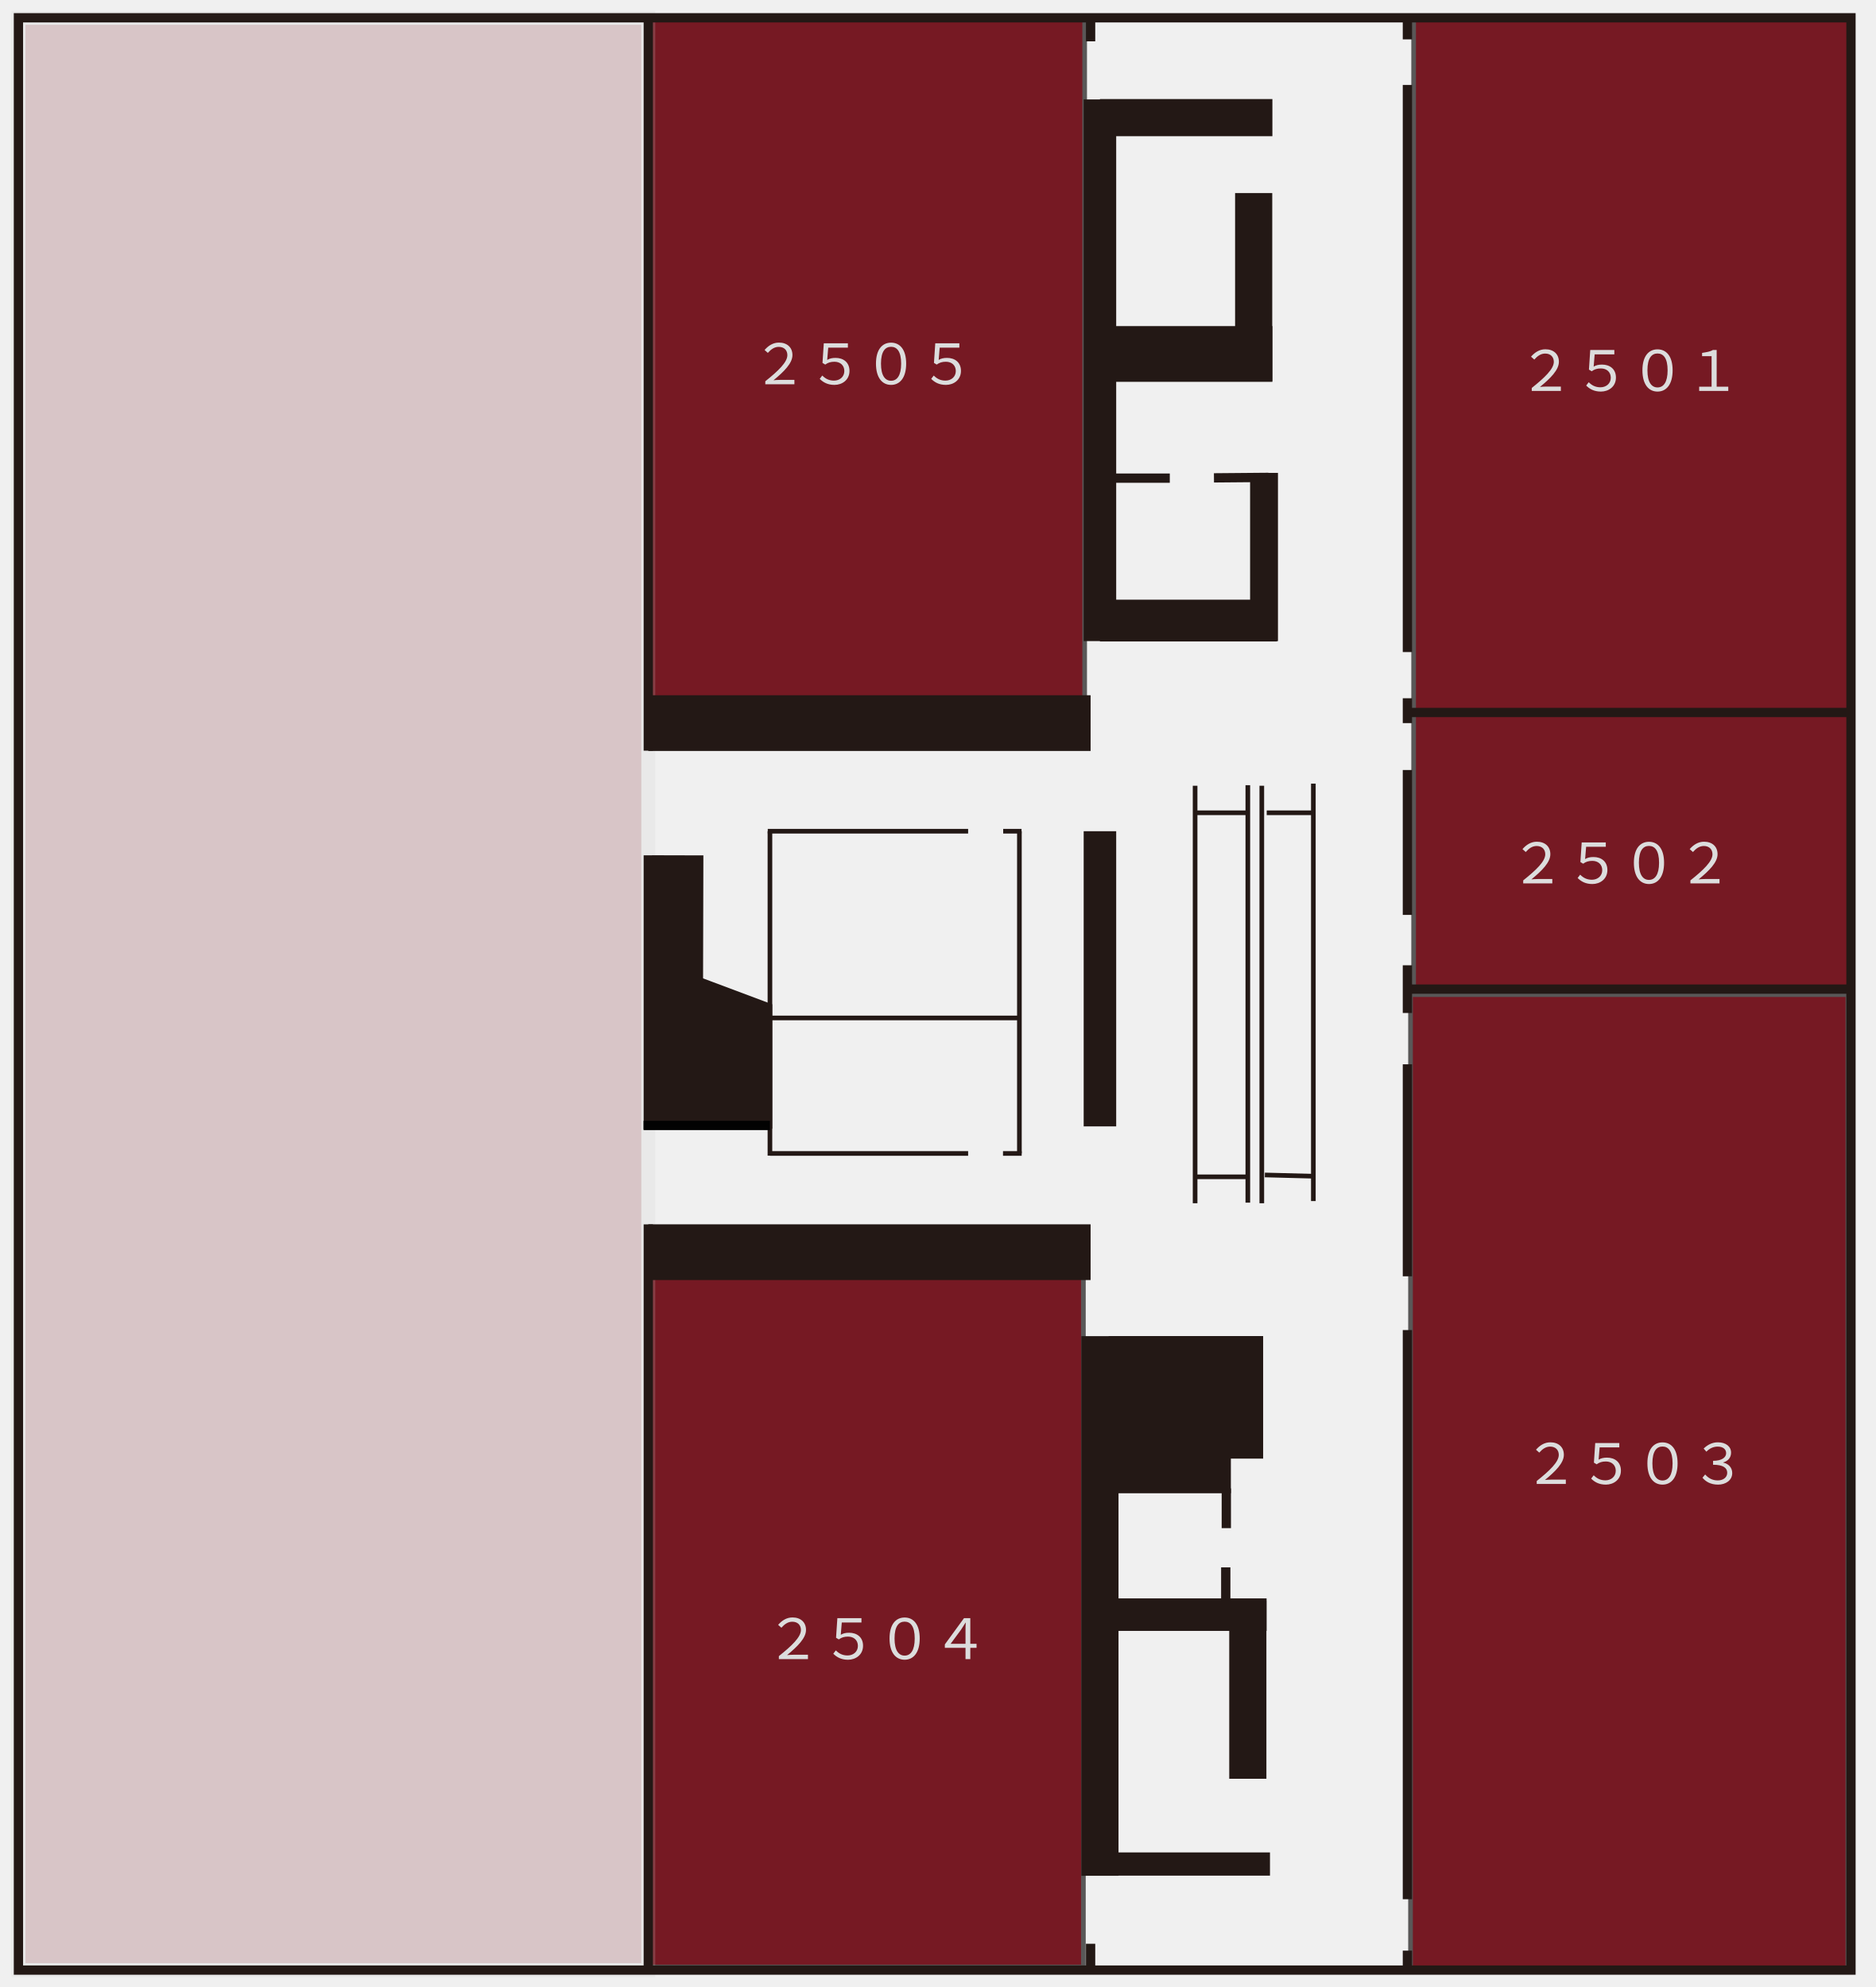
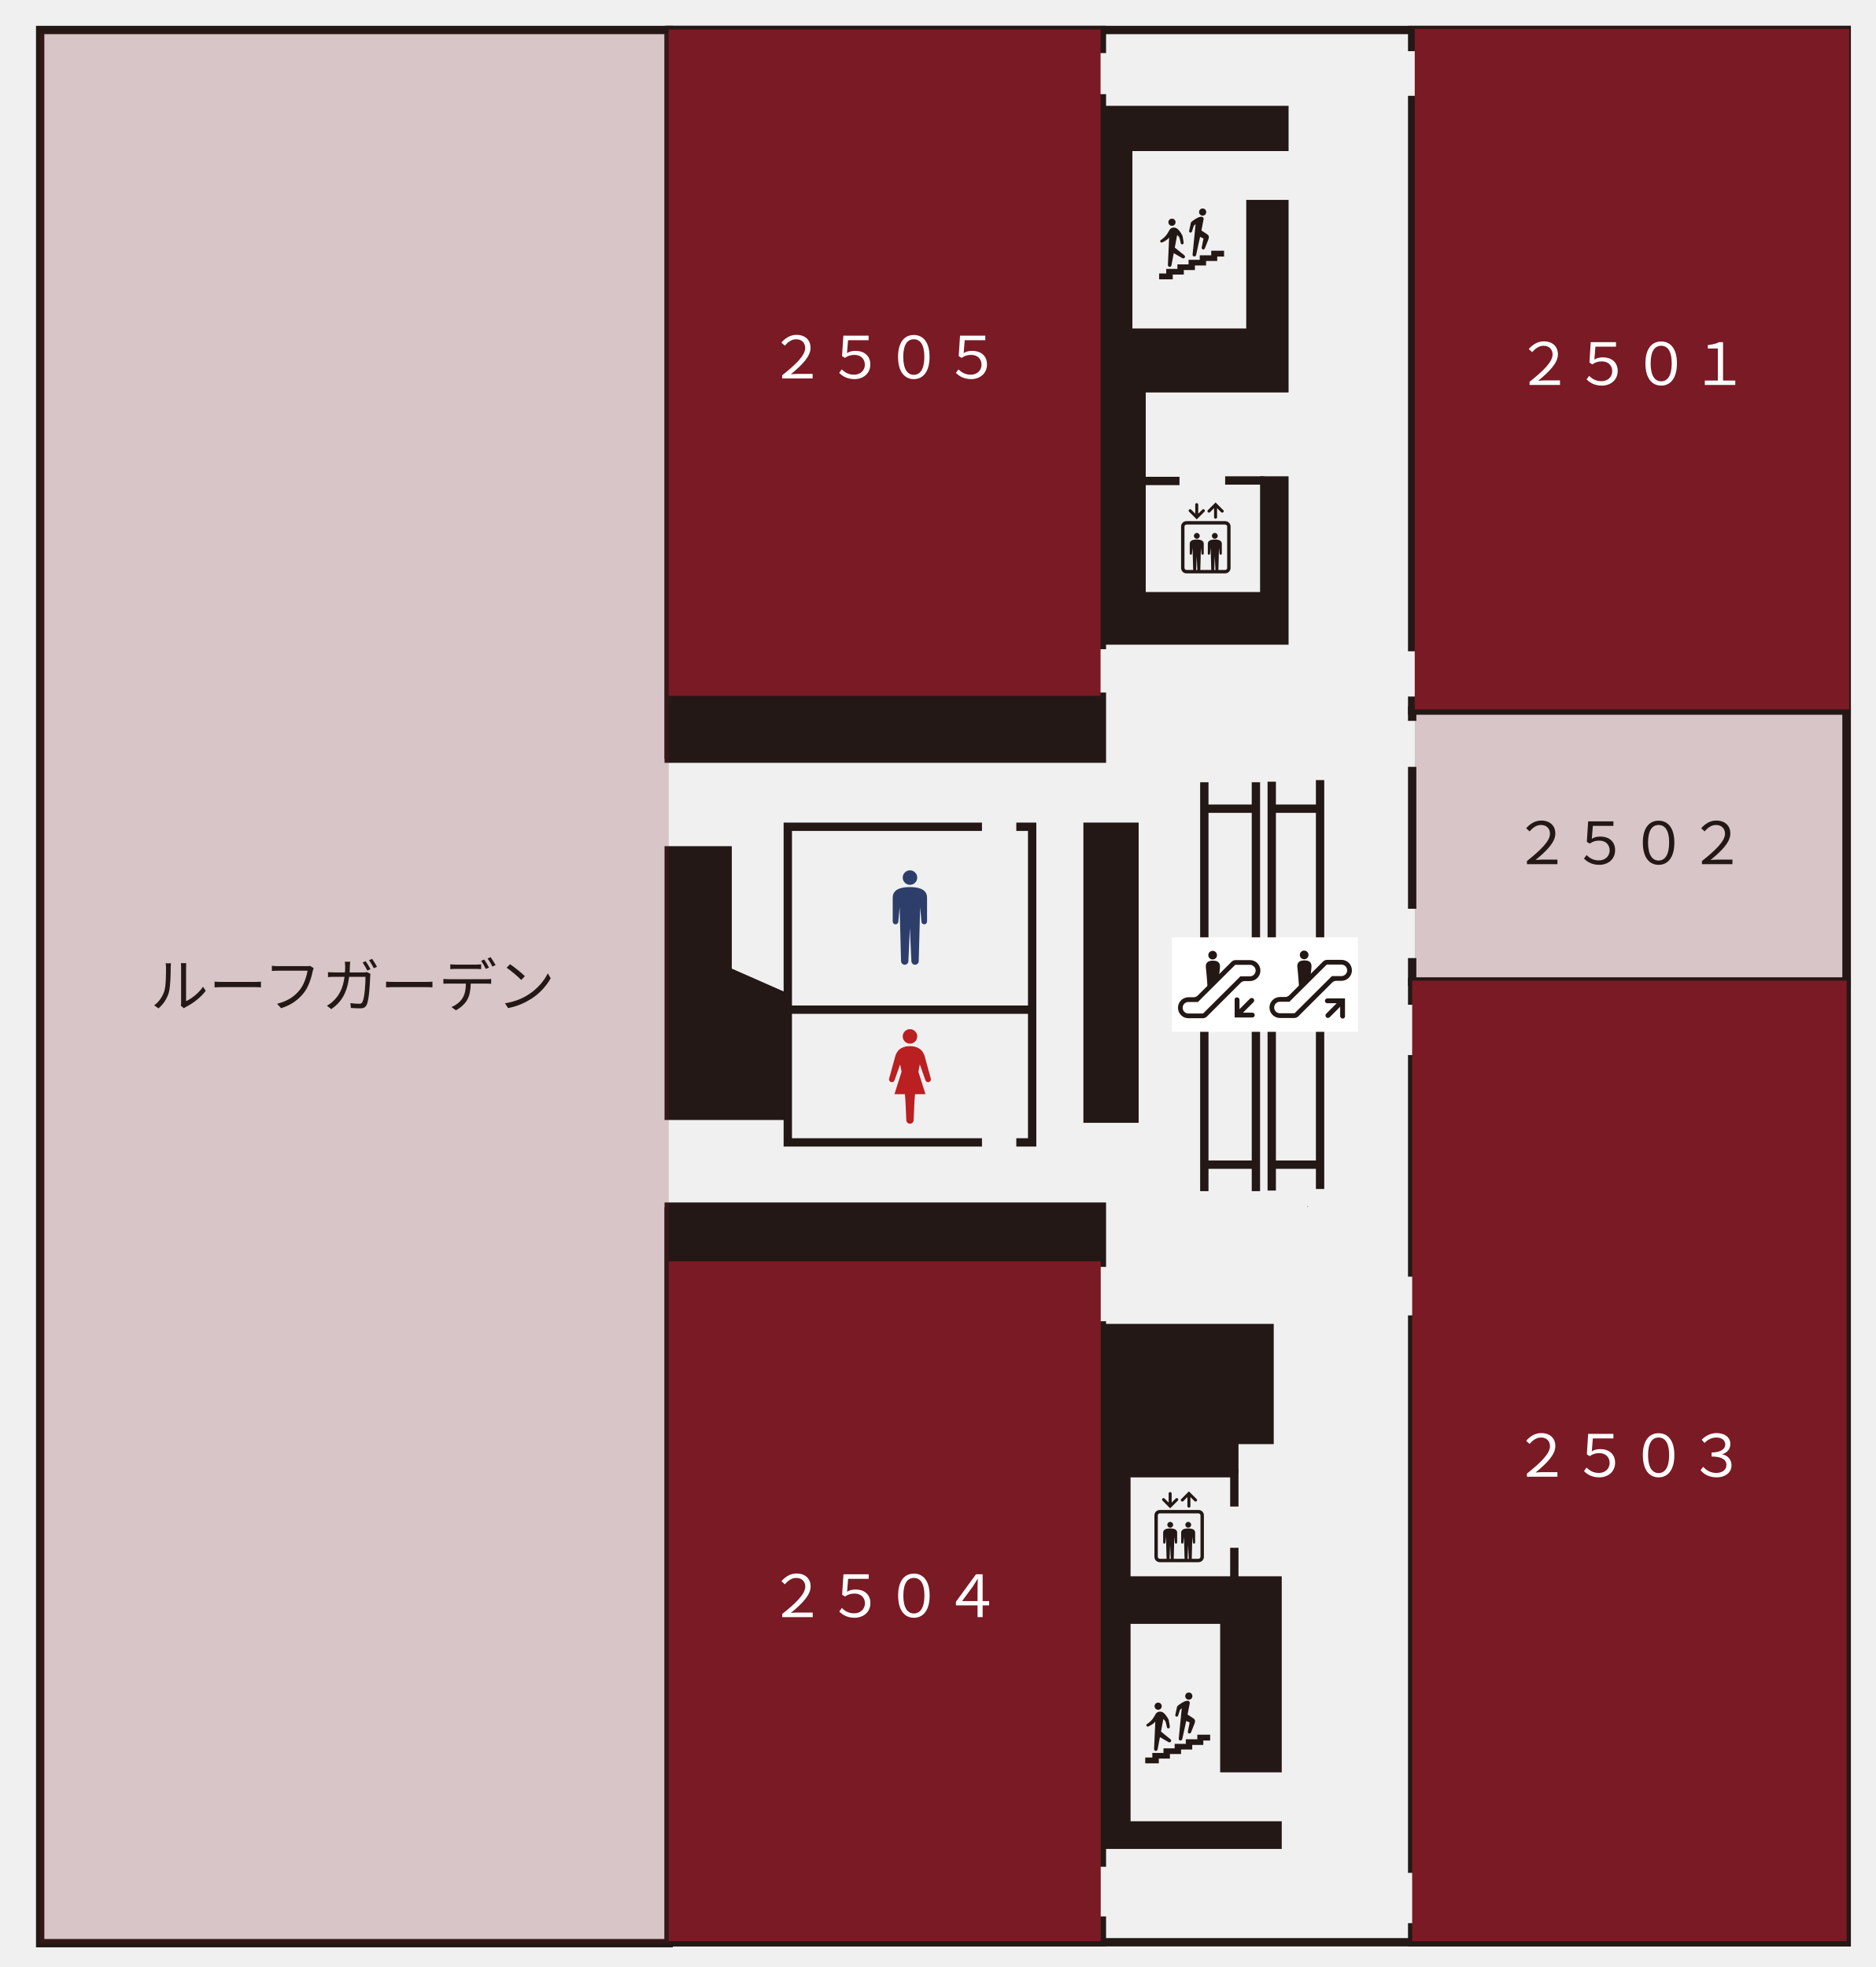
- <svg xmlns="http://www.w3.org/2000/svg" viewBox="0 0 403.8 427.87">
+ <svg xmlns="http://www.w3.org/2000/svg" viewBox="0 0 225.1 236.06">
  <defs>
    <style>
      .cls-1-2-5 {
-         stroke-width: 5px;
+         fill: none;
      }

-       .cls-1-2-5, .cls-2-2-5, .cls-3-2-5, .cls-4-2-5, .cls-5-2-5, .cls-6-2-5, .cls-7-2-5, .cls-8-2-5, .cls-9-2-5, .cls-10-2-5, .cls-11-2-5, .cls-12-2-5, .cls-13-2-5, .cls-14-2-5, .cls-15-2-5, .cls-16-2-5 {
+       .cls-1-2-5, .cls-2-2-5 {
+         stroke: #231815;
        stroke-miterlimit: 10;
      }

-       .cls-1-2-5, .cls-2-2-5, .cls-3-2-5, .cls-4-2-5, .cls-5-2-5, .cls-6-2-5, .cls-7-2-5, .cls-9-2-5, .cls-11-2-5, .cls-12-2-5, .cls-14-2-5, .cls-15-2-5, .cls-16-2-5 {
-         stroke: #231815;
+       .cls-3-2-5, .cls-4-2-5, .cls-5-2-5, .cls-6-2-5, .cls-7-2-5, .cls-8-2-5 {
+         stroke-width: 0px;
      }

-       .cls-1-2-5, .cls-2-2-5, .cls-5-2-5, .cls-6-2-5, .cls-7-2-5, .cls-11-2-5, .cls-14-2-5, .cls-15-2-5, .cls-16-2-5 {
-         fill: none;
-       }
- 
-       .cls-3-2-5, .cls-4-2-5, .cls-9-2-5, .cls-17-2-5 {
+       .cls-3-2-5, .cls-2-2-5, .cls-9-2-5 {
        fill: #231815;
      }

-       .cls-3-2-5, .cls-13-2-5 {
-         stroke-width: 3px;
+       .cls-4-2-5 {
+         opacity: .2;
      }

-       .cls-4-2-5 {
-         stroke-width: 4px;
+       .cls-4-2-5, .cls-8-2-5 {
+         fill: #7a1a24;
      }

-       .cls-5-2-5, .cls-10-2-5 {
-         stroke-width: 2px;
+       .cls-5-2-5 {
+         fill: #2d3e6a;
      }

-       .cls-6-2-5 {
-         stroke-width: 11px;
+       .cls-6-2-5, .cls-10-2-5 {
+         fill: #fff;
      }

      .cls-7-2-5 {
-         stroke-width: 9px;
+         fill: #ba1f21;
      }

-       .cls-8-2-5 {
-         stroke: #595757;
-       }
- 
-       .cls-8-2-5, .cls-13-2-5 {
-         fill: #761923;
-       }
- 
-       .cls-18-2-5 {
-         fill: #dcdddd;
-       }
- 
-       .cls-18-2-5, .cls-17-2-5 {
+       .cls-10-2-5, .cls-9-2-5 {
        font-family: KozGoPr6N-Regular-90ms-RKSJ-H, 'Kozuka Gothic Pr6N';
-         font-size: 12px;
-       }
- 
-       .cls-10-2-5 {
-         fill: #333;
-         stroke: #020202;
-       }
- 
-       .cls-11-2-5 {
-         stroke-width: 7px;
-       }
- 
-       .cls-12-2-5 {
-         fill: #ccc;
-       }
- 
-       .cls-12-2-5, .cls-16-2-5 {
-         stroke-width: 12px;
-       }
- 
-       .cls-13-2-5 {
-         opacity: .2;
-         stroke: #ccc;
-       }
- 
-       .cls-14-2-5 {
-         stroke-width: 6px;
-       }
- 
-       .cls-15-2-5 {
-         stroke-width: 8px;
+         font-size: 7px;
      }
    </style>
  </defs>
-   <g id="_レイヤー_9" data-name="レイヤー 9">
-     
+   <g id="_レイヤー_1" data-name="レイヤー 1">
+     <rect class="cls-4-2-5" x="179.56" y="75.47" width="32.55" height="52.14" transform="translate(297.37 -94.3) rotate(90)" />
+     <polyline class="cls-1-2-5" points="80.48 91.05 80.48 3.6 107.04 3.6" />
+     <line class="cls-1-2-5" x1="80.48" y1="133.91" x2="80.48" y2="102.05" />
+     <polyline class="cls-1-2-5" points="107.04 3.6 221.59 3.6 221.59 233.09 80.48 233.09 80.48 144.81" />
+     <line class="cls-1-2-5" x1="169.45" y1="11.5" x2="169.45" y2="78.16" />
+     <polyline class="cls-1-2-5" points="169.45 83.59 169.45 85.26 221.59 85.26 221.59 3.6 169.45 3.6 169.45 6.14" />
+     <polyline class="cls-1-2-5" points="169.45 230.8 169.45 233.09 221.59 233.09 221.59 117.81 169.45 117.81 169.45 120.58" />
+     <line class="cls-1-2-5" x1="169.45" y1="157.86" x2="169.45" y2="224.76" />
+     <line class="cls-1-2-5" x1="169.45" y1="126.62" x2="169.45" y2="153.21" />
+     <line class="cls-1-2-5" x1="169.45" y1="109.06" x2="169.45" y2="92.03" />
+     <polyline class="cls-1-2-5" points="169.45 86.51 169.45 85.26 221.59 85.26 221.59 117.81 169.45 117.81 169.45 114.98" />
+     <line class="cls-1-2-5" x1="132.22" y1="224.03" x2="132.22" y2="158.56" />
+     <polyline class="cls-1-2-5" points="80.24 151.54 132.22 151.54 132.22 151.54 132.22 144.81 80.24 144.81 80.24 233.09 132.22 233.09 132.22 229.99" />
+     <line class="cls-1-2-5" x1="132.22" y1="11.3" x2="132.22" y2="77.91" />
+     <polyline class="cls-1-2-5" points="80.24 83.57 132.22 83.61 132.22 91.05 80.24 91.05 80.24 3.6 132.22 3.6 132.22 6.37" />
+     <g>
+       <polyline class="cls-1-2-5" points="121.95 99.22 123.85 99.22 123.85 137.1 121.95 137.1" />
+       <g>
+         <polyline class="cls-1-2-5" points="117.83 137.1 94.53 137.1 94.53 99.22 117.83 99.22" />
+         <line class="cls-1-2-5" x1="123.85" y1="121.17" x2="94.53" y2="121.17" />
+       </g>
+     </g>
+     <rect class="cls-2-2-5" x="115.81" y="113.92" width="35.03" height="5.63" transform="translate(250.05 -16.59) rotate(90)" />
+     <polyline class="cls-1-2-5" points="132.22 221.39 153.3 221.39 153.3 219.07 135.16 219.07 135.16 194.38 146.91 194.38 146.91 212.2 153.3 212.2 153.3 189.67 148.11 189.67 148.11 185.75" />
+     <polyline class="cls-1-2-5" points="148.11 189.67 135.16 189.67 135.16 176.8 148.11 176.8 148.11 180.8" />
+     <polyline class="cls-1-2-5" points="148.11 176.8 148.11 172.81 152.34 172.81 152.34 159.38 132.22 159.38" />
+     <polyline class="cls-2-2-5" points="132.22 13.2 154.12 13.2 154.12 17.63 135.38 17.63 135.38 39.92 150.04 39.92 150.04 24.49 154.12 24.49 154.12 46.6 136.98 46.6 136.98 71.55 151.7 71.55 151.7 57.66 154.12 57.66 154.12 76.87 132.22 76.87" />
+     <line class="cls-1-2-5" x1="151.7" y1="57.66" x2="147.01" y2="57.66" />
+     <line class="cls-1-2-5" x1="141.53" y1="57.72" x2="136.98" y2="57.72" />
+     <line class="cls-1-2-5" x1="150.7" y1="93.88" x2="150.7" y2="142.95" />
+     <line class="cls-1-2-5" x1="152.6" y1="93.81" x2="152.6" y2="142.88" />
+     <polyline class="cls-1-2-5" points="158.4 93.62 158.4 96.81 158.4 142.69" />
+     <line class="cls-1-2-5" x1="144.51" y1="93.88" x2="144.51" y2="142.95" />
+     <line class="cls-1-2-5" x1="152.6" y1="97.05" x2="158.4" y2="97.05" />
+     <line class="cls-1-2-5" x1="158.4" y1="139.77" x2="152.6" y2="139.77" />
+     <line class="cls-1-2-5" x1="150.7" y1="139.77" x2="144.51" y2="139.77" />
+     <line class="cls-1-2-5" x1="150.7" y1="97.05" x2="144.51" y2="97.05" />
+     <text class="cls-9-2-5" transform="translate(181.52 103.71)">
+       <tspan x="0" y="0">２５０２</tspan>
+     </text>
+     <polyline class="cls-2-2-5" points="94.53 133.91 80.24 133.91 80.24 102.05 87.31 102.05 87.31 116.57 94.53 119.75" />
+     <rect class="cls-3-2-5" x="102.51" y="61.34" width="7.44" height="51.98" transform="translate(193.56 -18.9) rotate(90)" />
+     <rect class="cls-3-2-5" x="103.1" y="122.19" width="6.74" height="51.98" transform="translate(254.65 41.71) rotate(90)" />
+     <polygon class="cls-3-2-5" points="153.3 219.07 135.16 219.07 135.16 194.38 146.91 194.38 146.91 212.2 153.3 212.2 153.3 194.38 153.3 191.29 153.3 189.67 135.16 189.67 135.16 176.8 148.11 176.8 148.11 172.58 152.34 172.58 152.34 159.38 132.22 159.38 132.22 171.73 132.22 172.58 132.22 176.33 132.08 176.33 132.08 221.39 133.62 221.39 135.16 221.39 153.3 221.39 153.3 219.07" />
+     <g>
+       <path class="cls-3-2-5" d="m144.74,25.45c0,.24-.19.43-.43.43s-.43-.19-.43-.43.19-.43.43-.43.43.19.43.43Z" />
+       <polygon class="cls-3-2-5" points="146.88 30.09 145.34 30.09 145.34 30.64 143.96 30.64 143.96 31.18 142.62 31.18 142.62 31.73 141.28 31.73 141.28 32.27 139.94 32.27 139.94 32.82 139.09 32.82 139.09 33.52 140.72 33.52 140.72 32.95 142.05 32.95 142.05 32.41 143.38 32.41 143.38 31.86 144.72 31.86 144.72 31.32 146.06 31.32 146.06 30.79 146.88 30.79 146.88 30.09" />
+       <path class="cls-3-2-5" d="m144.83,28.1c-.32-.21-.63-.41-.67-.44.11-.54.21-1.03.26-1.33,0,0,.04-.27-.17-.31-.3-.06-.72.17-1.2.53-.05.04-.13.1-.16.21-.03.1-.14.69-.2.94-.02.09.03.19.13.21.09.02.18-.03.21-.13.07-.21.2-.65.22-.68.02-.04.21-.19.21-.19l-.36,3.66c0,.11.09.19.19.21.12.01.22-.08.24-.2,0,0,.24-1.06.47-2.15l.41.19-.21,1.06c-.03.1.02.21.12.25.1.03.21-.02.25-.12,0,0,.37-.9.42-1.06.05-.17.18-.43-.15-.64Z" />
+       <g>
+         <path class="cls-3-2-5" d="m141.06,26.67c0,.24-.19.43-.43.43s-.43-.19-.43-.43.19-.43.43-.43.43.19.43.43Z" />
+         <path class="cls-3-2-5" d="m142.03,29.13s-.06-.47-.12-.76c-.02-.07-.04-.13-.09-.22-.17-.29-.41-.63-.63-.75-.35-.18-.69-.08-.86.2-.17.3-.39.78-1,1.18-.08.05-.14.12-.11.21.03.09.12.14.21.11.01,0,.02,0,.03-.01.13-.06.65-.3.83-.59l-.15,3.28c-.01.12.07.23.19.25.12.01.22-.08.24-.2l.68-3.63s.22.18.27.33c.04.1.11.39.16.65,0,0,0,0,0,0,.02.1.1.16.19.15.09-.01.16-.1.15-.19Z" />
+         <path class="cls-3-2-5" d="m142.11,30.64l-1.21-.98-.1.7,1.06.61c.09.07.22.05.29-.04.07-.09.05-.22-.04-.29Z" />
+       </g>
+     </g>
+     <g>
+       <path class="cls-3-2-5" d="m143.08,203.55c0,.24-.19.43-.43.43s-.43-.19-.43-.43.19-.43.43-.43.43.19.43.43Z" />
+       <polygon class="cls-3-2-5" points="145.21 208.18 143.67 208.18 143.67 208.73 142.29 208.73 142.29 209.28 140.95 209.28 140.95 209.82 139.61 209.82 139.61 210.37 138.27 210.37 138.27 210.92 137.42 210.92 137.42 211.62 139.05 211.62 139.05 211.05 140.38 211.05 140.38 210.5 141.72 210.5 141.72 209.96 143.06 209.96 143.06 209.41 144.39 209.41 144.39 208.88 145.21 208.88 145.21 208.18" />
+       <path class="cls-3-2-5" d="m143.17,206.2c-.32-.21-.63-.41-.67-.44.11-.54.21-1.03.26-1.33,0,0,.04-.27-.17-.31-.3-.06-.72.17-1.2.53-.05.04-.13.1-.16.21-.03.1-.14.69-.2.94-.02.09.03.19.13.21.09.02.18-.03.21-.13.07-.21.2-.65.22-.68.02-.04.21-.19.21-.19l-.36,3.66c0,.11.09.19.19.21.12.01.22-.08.24-.2,0,0,.24-1.06.47-2.15l.41.19-.21,1.06c-.03.1.02.21.12.25.1.03.21-.02.25-.12,0,0,.37-.9.42-1.06.05-.17.18-.43-.15-.64Z" />
+       <g>
+         <path class="cls-3-2-5" d="m139.4,204.76c0,.24-.19.43-.43.43s-.43-.19-.43-.43.19-.43.43-.43.43.19.43.43Z" />
+         <path class="cls-3-2-5" d="m140.37,207.23s-.06-.47-.12-.76c-.02-.07-.04-.13-.09-.22-.17-.29-.41-.63-.63-.75-.35-.18-.69-.08-.86.2-.17.3-.39.78-1,1.18-.08.05-.14.12-.11.21.03.09.12.14.21.11.01,0,.02,0,.03-.01.13-.06.65-.3.83-.59l-.15,3.28c-.01.12.07.23.19.25.12.01.22-.08.24-.2l.68-3.63s.22.18.27.33c.04.1.11.39.16.65,0,0,0,0,0,0,.02.1.1.16.19.15.09-.01.16-.1.15-.19Z" />
+         <path class="cls-3-2-5" d="m140.45,208.73l-1.21-.98-.1.7,1.06.61c.09.07.22.05.29-.04.07-.09.05-.22-.04-.29Z" />
+       </g>
+     </g>
+     <g>
+       <g>
+         <path class="cls-3-2-5" d="m140.77,182.99c0,.2-.16.35-.35.35s-.35-.16-.35-.35.16-.35.35-.35.35.16.35.35Z" />
+         <path class="cls-3-2-5" d="m140.41,183.43c-.25,0-.84.02-.84.51v1.17c0,.08.06.14.13.14.08,0,.14-.06.14-.13l.07-.71.07,2.64c0,.1.08.18.18.18s.18-.08.18-.18l.07-1.62.07,1.62c0,.1.08.18.18.18s.18-.08.18-.18l.07-2.64.07.71c0,.08.07.13.14.13.08,0,.13-.07.13-.14v-1.17c0-.49-.59-.51-.84-.51Z" />
+       </g>
+       <g>
+         <path class="cls-3-2-5" d="m142.93,182.99c0,.2-.16.35-.35.35s-.35-.16-.35-.35.16-.35.35-.35.35.16.35.35Z" />
+         <path class="cls-3-2-5" d="m142.57,183.43c-.25,0-.84.02-.84.51v1.17c0,.08.06.14.13.14.08,0,.14-.06.14-.13l.07-.71.07,2.64c0,.1.08.18.18.18s.18-.08.18-.18l.07-1.62.07,1.62c0,.1.08.18.18.18s.18-.08.18-.18l.07-2.64.07.71c0,.08.07.13.14.13.08,0,.13-.07.13-.14v-1.17c0-.49-.59-.51-.84-.51Z" />
+       </g>
+       <path class="cls-3-2-5" d="m143.81,187.48h-4.64c-.36,0-.65-.29-.65-.65v-4.97c0-.36.29-.65.65-.65h4.64c.36,0,.65.29.65.65v4.97c0,.36-.29.65-.65.65Zm-4.64-5.86c-.13,0-.24.11-.24.24v4.97c0,.13.11.24.24.24h4.64c.13,0,.24-.11.24-.24v-4.97c0-.13-.11-.24-.24-.24h-4.64Z" />
+       <path class="cls-3-2-5" d="m143.58,179.9l-.79-.79h0s-.13-.13-.13-.13l-.13.13h0s-.79.79-.79.79c-.07.07-.07.18,0,.25.07.07.18.07.25,0l.49-.49v1.09c0,.1.08.18.18.18s.18-.08.18-.18v-1.09s.49.49.49.49c.04.04.08.05.13.05s.09-.02.13-.05c.07-.07.07-.18,0-.25Z" />
+       <path class="cls-3-2-5" d="m141.33,179.84c-.07-.07-.18-.07-.25,0l-.49.49v-1.09c0-.1-.08-.18-.18-.18s-.18.08-.18.18v1.09s-.49-.49-.49-.49c-.07-.07-.18-.07-.25,0-.07.07-.07.18,0,.25l.79.79h0s.13.13.13.13l.13-.13h0s.79-.79.79-.79c.07-.07.07-.18,0-.25Z" />
+     </g>
+     <g>
+       <g>
+         <path class="cls-3-2-5" d="m143.96,64.31c0,.2-.16.35-.35.35s-.35-.16-.35-.35.16-.35.35-.35.35.16.35.35Z" />
+         <path class="cls-3-2-5" d="m143.6,64.75c-.25,0-.84.02-.84.51v1.17c0,.08.06.14.13.14.08,0,.14-.06.14-.13l.07-.71.07,2.64c0,.1.08.18.18.18s.18-.08.18-.18l.07-1.62.07,1.62c0,.1.08.18.18.18s.18-.08.18-.18l.07-2.64.07.71c0,.08.07.13.14.13.08,0,.13-.07.13-.14v-1.17c0-.49-.59-.51-.84-.51Z" />
+       </g>
+       <g>
+         <path class="cls-3-2-5" d="m146.12,64.31c0,.2-.16.35-.35.35s-.35-.16-.35-.35.16-.35.35-.35.35.16.35.35Z" />
+         <path class="cls-3-2-5" d="m145.77,64.75c-.25,0-.84.02-.84.51v1.17c0,.08.06.14.13.14.08,0,.14-.06.14-.13l.07-.71.07,2.64c0,.1.08.18.18.18s.18-.08.18-.18l.07-1.62.07,1.62c0,.1.08.18.18.18s.18-.08.18-.18l.07-2.64.07.71c0,.08.07.13.14.13.08,0,.13-.07.13-.14v-1.17c0-.49-.59-.51-.84-.51Z" />
+       </g>
+       <path class="cls-3-2-5" d="m147.01,68.81h-4.64c-.36,0-.65-.29-.65-.65v-4.97c0-.36.29-.65.65-.65h4.64c.36,0,.65.29.65.65v4.97c0,.36-.29.65-.65.65Zm-4.64-5.86c-.13,0-.24.11-.24.24v4.97c0,.13.11.24.24.24h4.64c.13,0,.24-.11.24-.24v-4.97c0-.13-.11-.24-.24-.24h-4.64Z" />
+       <path class="cls-3-2-5" d="m146.78,61.22l-.79-.79h0s-.13-.13-.13-.13l-.13.13h0s-.79.79-.79.79c-.07.07-.07.18,0,.25.07.07.18.07.25,0l.49-.49v1.09c0,.1.08.18.18.18s.18-.08.18-.18v-1.09s.49.49.49.49c.04.04.08.05.13.05s.09-.02.13-.05c.07-.07.07-.18,0-.25Z" />
+       <path class="cls-3-2-5" d="m144.52,61.16c-.07-.07-.18-.07-.25,0l-.49.49v-1.09c0-.1-.08-.18-.18-.18s-.18.08-.18.18v1.09s-.49-.49-.49-.49c-.07-.07-.18-.07-.25,0-.07.07-.07.18,0,.25l.79.79h0s.13.13.13.13l.13-.13h0s.79-.79.79-.79c.07-.07.07-.18,0-.25Z" />
+     </g>
+     <g>
+       <path class="cls-5-2-5" d="m110.06,105.32c0,.48-.39.87-.87.87s-.87-.39-.87-.87.39-.87.87-.87.87.39.87.87Z" />
+       <path class="cls-5-2-5" d="m109.19,106.46c-.62,0-2.07.06-2.07,1.26v2.86c0,.19.14.35.32.35.19,0,.35-.14.35-.32l.16-1.74.17,6.47c0,.24.2.44.44.44s.44-.2.44-.44l.18-3.98.18,3.98c0,.24.2.44.44.44s.44-.2.44-.44l.17-6.47.16,1.74c0,.19.17.33.35.32s.33-.17.32-.35v-2.86c0-1.2-1.45-1.26-2.07-1.26Z" />
+     </g>
+     <g>
+       <path class="cls-7-2-5" d="m109.19,125.25c.48,0,.87-.39.87-.87s-.39-.87-.87-.87-.87.39-.87.87.39.87.87.87Z" />
+       <path class="cls-7-2-5" d="m111.68,129.41l-.69-2.52c-.28-1.16-1.19-1.34-1.8-1.34s-1.52.17-1.8,1.34l-.69,2.52c-.07.17.02.37.19.44.17.07.37-.02.44-.19l.68-1.92.17.88-.85,2.69h1.25s.07.84.07.84l.1,2.27c0,.24.2.44.44.44s.44-.2.44-.44l.1-2.27.07-.84h1.25s-.85-2.69-.85-2.69l.17-.88.68,1.92c.07.17.26.26.44.19.17-.07.26-.26.19-.44Z" />
+     </g>
+     <rect class="cls-3-2-5" x="156.88" y="144.74" width=".07" height=".07" transform="translate(301.69 -12.13) rotate(90)" />
+     <g>
+       <rect class="cls-6-2-5" x="151.6" y="112.49" width="11.34" height="11.34" />
+       <g>
+         <path class="cls-3-2-5" d="m161.39,121.94v-1.83s0,0,0,0v-.29s-.29,0-.29,0c0,0,0,0,0,0h-1.83c-.16,0-.29.13-.29.29s.13.29.29.29h1.12s-1.26,1.26-1.26,1.26c-.11.11-.11.3,0,.42.11.11.3.11.42,0l1.26-1.26v1.12c0,.08.03.15.09.21.05.05.13.09.21.09.16,0,.29-.13.29-.29Z" />
+         <g>
+           <path class="cls-3-2-5" d="m160.96,115.19h-1.74c-.14,0-.34.08-.44.18l-4.11,4.1c-.1.1-.3.18-.44.18h-.64c-.69,0-1.26.56-1.26,1.26s.56,1.26,1.26,1.26h1.74c.14,0,.34-.08.44-.18l4.11-4.1c.1-.1.3-.18.44-.18h.64c.69,0,1.26-.56,1.26-1.26s-.56-1.26-1.26-1.26Zm0,1.95h-1.14s-4.48,4.46-4.48,4.46h-1.76c-.38,0-.69-.31-.69-.69s.31-.69.69-.69h1.14s4.48-4.46,4.48-4.46h1.76c.38,0,.69.31.69.69s-.31.69-.69.69Z" />
+           <path class="cls-3-2-5" d="m157.01,114.6c0,.29-.23.52-.52.52s-.52-.23-.52-.52.23-.52.52-.52.52.23.52.52Z" />
+           <path class="cls-3-2-5" d="m157.36,116.13c.1-.8-.48-.87-.84-.87s-.94.07-.84.87c.09.75.18,2.13.19,2.26l1.4-1.32c.03-.34.06-.67.09-.93Z" />
+         </g>
+       </g>
+     </g>
+     <g>
+       <rect class="cls-6-2-5" x="140.62" y="112.49" width="11.34" height="11.34" />
+       <g>
+         <path class="cls-3-2-5" d="m148.15,119.99v1.83s0,0,0,0v.29s.29,0,.29,0c0,0,0,0,0,0h1.83c.16,0,.29-.13.29-.29s-.13-.29-.29-.29h-1.12s1.26-1.26,1.26-1.26c.11-.11.11-.3,0-.42-.11-.11-.3-.11-.42,0l-1.26,1.26v-1.12c0-.08-.03-.15-.09-.21-.05-.05-.13-.09-.21-.09-.16,0-.29.13-.29.29Z" />
+         <g>
+           <path class="cls-3-2-5" d="m149.98,115.22h-1.74c-.14,0-.34.08-.44.18l-4.11,4.1c-.1.1-.3.18-.44.18h-.64c-.69,0-1.26.56-1.26,1.26s.56,1.26,1.26,1.26h1.74c.14,0,.34-.08.44-.18l4.11-4.1c.1-.1.3-.18.44-.18h.64c.69,0,1.26-.56,1.26-1.26s-.56-1.26-1.26-1.26Zm0,1.95h-1.14s-4.48,4.46-4.48,4.46h-1.76c-.38,0-.69-.31-.69-.69s.31-.69.69-.69h1.14s4.48-4.46,4.48-4.46h1.76c.38,0,.69.31.69.69s-.31.69-.69.69Z" />
+           <path class="cls-3-2-5" d="m146.03,114.63c0,.29-.23.52-.52.52s-.52-.23-.52-.52.23-.52.52-.52.52.23.52.52Z" />
+           <path class="cls-3-2-5" d="m146.38,116.16c.1-.8-.48-.87-.84-.87s-.94.07-.84.87c.09.75.18,2.13.19,2.26l1.4-1.32c.03-.34.06-.67.09-.93Z" />
+         </g>
+       </g>
+     </g>
+     <polyline class="cls-1-2-5" points="80.24 91.09 80.24 3.6 4.82 3.6 4.82 233.2 80.24 233.2 80.24 144.88" />
+     <rect class="cls-4-2-5" x="-72.07" y="80.89" width="229.2" height="75.42" transform="translate(161.13 76.07) rotate(90)" />
+     <text class="cls-9-2-5" transform="translate(18.03 120.84)">
+       <tspan x="0" y="0">ルーフガーデン</tspan>
+     </text>
+   </g>
+   <g id="_2505" data-name="2505">
+     <rect class="cls-8-2-5" x="66.17" y="17.61" width="79.97" height="51.83" transform="translate(149.67 -62.63) rotate(90)" />
+     <text class="cls-10-2-5" transform="translate(92.15 45.42)">
+       <tspan x="0" y="0">２５０５</tspan>
+     </text>
  </g>
  <g id="_2501" data-name="2501">
-     <rect class="cls-8-2-5" x="304.36" y="3.83" width="94.16" height="149.59" />
-     <text class="cls-18-2-5" transform="translate(326.87 84.18)">
+     <rect class="cls-8-2-5" x="155" y="18.24" width="81.66" height="52.14" transform="translate(240.14 -151.53) rotate(90)" />
+     <text class="cls-10-2-5" transform="translate(181.83 46.2)">
      <tspan x="0" y="0">２５０１</tspan>
    </text>
  </g>
-   <g id="_2502" data-name="2502">
-     <rect class="cls-8-2-5" x="304.36" y="153.42" width="94.16" height="60.25" />
-     <text class="cls-18-2-5" transform="translate(325.03 190.22)">
-       <tspan x="0" y="0">２５０２</tspan>
-     </text>
-   </g>
  <g id="_2503" data-name="2503">
-     <rect class="cls-8-2-5" x="303.69" y="214.18" width="94.16" height="209.86" />
-     <text class="cls-18-2-5" transform="translate(327.94 319.55)">
+     <rect class="cls-8-2-5" x="137.88" y="149.25" width="115.28" height="52.14" transform="translate(370.84 -20.2) rotate(90)" />
+     <text class="cls-10-2-5" transform="translate(181.52 177.22)">
      <tspan x="0" y="0">２５０３</tspan>
    </text>
  </g>
  <g id="_2504" data-name="2504">
-     <rect class="cls-8-2-5" x="139.58" y="274.83" width="93.68" height="148.73" />
-     <text class="cls-18-2-5" transform="translate(164.77 357.26)">
+     <rect class="cls-8-2-5" x="65.37" y="166.25" width="81.58" height="51.84" transform="translate(298.33 86.01) rotate(90)" />
+     <text class="cls-10-2-5" transform="translate(92.16 194.07)">
      <tspan x="0" y="0">２５０４</tspan>
    </text>
  </g>
-   <g id="_2505" data-name="2505">
-     <rect class="cls-8-2-5" x="139.58" y="3.83" width="93.95" height="149.59" />
-     <text class="cls-18-2-5" transform="translate(161.85 82.74)">
-       <tspan x="0" y="0">２５０５</tspan>
-     </text>
-   </g>
-   <g id="_レイヤー_3" data-name="レイヤー 3">
-     <g id="_レイヤー_7" data-name="レイヤー 7">
-       <rect class="cls-13-2-5" x="3.97" y="3.83" width="135.61" height="420.4" />
-     </g>
-     <g id="_レイヤー_4" data-name="レイヤー 4">
-       <rect class="cls-5-2-5" x="3.97" y="3.83" width="394.55" height="420.4" />
-       <line class="cls-5-2-5" x1="303.02" y1="3.83" x2="303.02" y2="8.48" />
-       <line class="cls-5-2-5" x1="303.02" y1="18.29" x2="303.02" y2="140.41" />
-       <line class="cls-5-2-5" x1="303.02" y1="150.36" x2="303.02" y2="155.71" />
-       <line class="cls-5-2-5" x1="303.02" y1="165.81" x2="303.02" y2="197.01" />
-       <line class="cls-5-2-5" x1="303.02" y1="207.86" x2="303.02" y2="218.13" />
-       <line class="cls-5-2-5" x1="303.02" y1="229.18" x2="303.02" y2="274.83" />
-       <line class="cls-5-2-5" x1="303.02" y1="286.41" x2="303.02" y2="408.97" />
-       <line class="cls-5-2-5" x1="303.02" y1="420.04" x2="303.02" y2="424.22" />
-       <line class="cls-12-2-5" x1="139.58" y1="155.71" x2="234.81" y2="155.71" />
-       <line class="cls-16-2-5" x1="139.58" y1="269.64" x2="234.81" y2="269.64" />
-       <line class="cls-11-2-5" x1="236.82" y1="21.41" x2="236.82" y2="138.05" />
-       <line class="cls-15-2-5" x1="236.82" y1="287.72" x2="236.82" y2="403.92" />
-       <line class="cls-15-2-5" x1="236.82" y1="25.33" x2="273.95" y2="25.33" />
-       <line class="cls-15-2-5" x1="269.92" y1="41.57" x2="269.92" y2="82.07" />
-       <line class="cls-16-2-5" x1="236.3" y1="76.22" x2="273.95" y2="76.22" />
-       <line class="cls-11-2-5" x1="236.82" y1="178.99" x2="236.82" y2="242.55" />
-       <line class="cls-6-2-5" x1="145.94" y1="184.18" x2="145.79" y2="243.15" />
-       <polygon class="cls-9-2-5" points="165.77 242.55 150.2 242.55 150.2 210.77 165.77 216.61 165.77 242.55" />
-       <line class="cls-2-2-5" x1="165.77" y1="178.99" x2="165.77" y2="248.85" />
-       <line class="cls-2-2-5" x1="208.44" y1="178.99" x2="165.3" y2="178.99" />
-       <line class="cls-2-2-5" x1="215.99" y1="178.99" x2="219.94" y2="178.99" />
-       <line class="cls-2-2-5" x1="219.48" y1="248.38" x2="219.48" y2="178.99" />
-       <line class="cls-2-2-5" x1="165.77" y1="248.38" x2="208.44" y2="248.38" />
-       <line class="cls-2-2-5" x1="215.95" y1="248.38" x2="219.97" y2="248.38" />
-       <line class="cls-2-2-5" x1="165.77" y1="219.2" x2="219.48" y2="219.2" />
-       <line class="cls-5-2-5" x1="303.02" y1="153.42" x2="398.52" y2="153.42" />
-       <line class="cls-5-2-5" x1="303.02" y1="212.99" x2="398.52" y2="212.99" />
-       <line class="cls-5-2-5" x1="240.2" y1="102.96" x2="251.86" y2="102.96" />
-       <line class="cls-5-2-5" x1="261.37" y1="102.9" x2="273.09" y2="102.8" />
-       <line class="cls-14-2-5" x1="272.15" y1="138.06" x2="272.15" y2="101.83" />
-       <line class="cls-7-2-5" x1="236.82" y1="133.63" x2="274.93" y2="133.63" />
-       <line class="cls-5-2-5" x1="234.81" y1="3.83" x2="234.81" y2="8.9" />
-       <line class="cls-5-2-5" x1="234.81" y1="418.56" x2="234.81" y2="424.22" />
-       <line class="cls-2-2-5" x1="257.31" y1="169.2" x2="257.31" y2="259.1" />
-       <line class="cls-2-2-5" x1="268.66" y1="169.08" x2="268.66" y2="258.97" />
-       <line class="cls-2-2-5" x1="271.67" y1="169.2" x2="271.67" y2="259.1" />
-       <line class="cls-2-2-5" x1="282.77" y1="168.74" x2="282.77" y2="258.63" />
-       <line class="cls-2-2-5" x1="257.31" y1="175.02" x2="268.66" y2="175.02" />
-       <line class="cls-2-2-5" x1="272.73" y1="175.02" x2="282.77" y2="175.02" />
-       <line class="cls-2-2-5" x1="257.31" y1="253.41" x2="268.66" y2="253.41" />
-       <line class="cls-2-2-5" x1="272.33" y1="253.01" x2="282.77" y2="253.28" />
-       <rect class="cls-3-2-5" x="240.2" y="289.2" width="30.26" height="23.39" />
-       <rect class="cls-4-2-5" x="239.48" y="312.26" width="23.53" height="7.29" />
-       <line class="cls-5-2-5" x1="264.03" y1="329.06" x2="264.03" y2="320.5" />
-       <line class="cls-5-2-5" x1="263.91" y1="344.68" x2="263.91" y2="337.51" />
-       <line class="cls-1-2-5" x1="273.43" y1="401.39" x2="240.2" y2="401.39" />
-       <line class="cls-11-2-5" x1="238.78" y1="347.69" x2="272.7" y2="347.69" />
-       <line class="cls-15-2-5" x1="268.66" y1="344.68" x2="268.66" y2="383.03" />
-       <line class="cls-5-2-5" x1="139.58" y1="3.83" x2="139.58" y2="161.65" />
-       <line class="cls-5-2-5" x1="139.58" y1="263.65" x2="139.58" y2="424.22" />
-       <line class="cls-5-2-5" x1="139.58" y1="184.18" x2="139.58" y2="243.18" />
-       <line class="cls-10-2-5" x1="138.56" y1="242.35" x2="165.77" y2="242.35" />
-     </g>
-   </g>
</svg>
